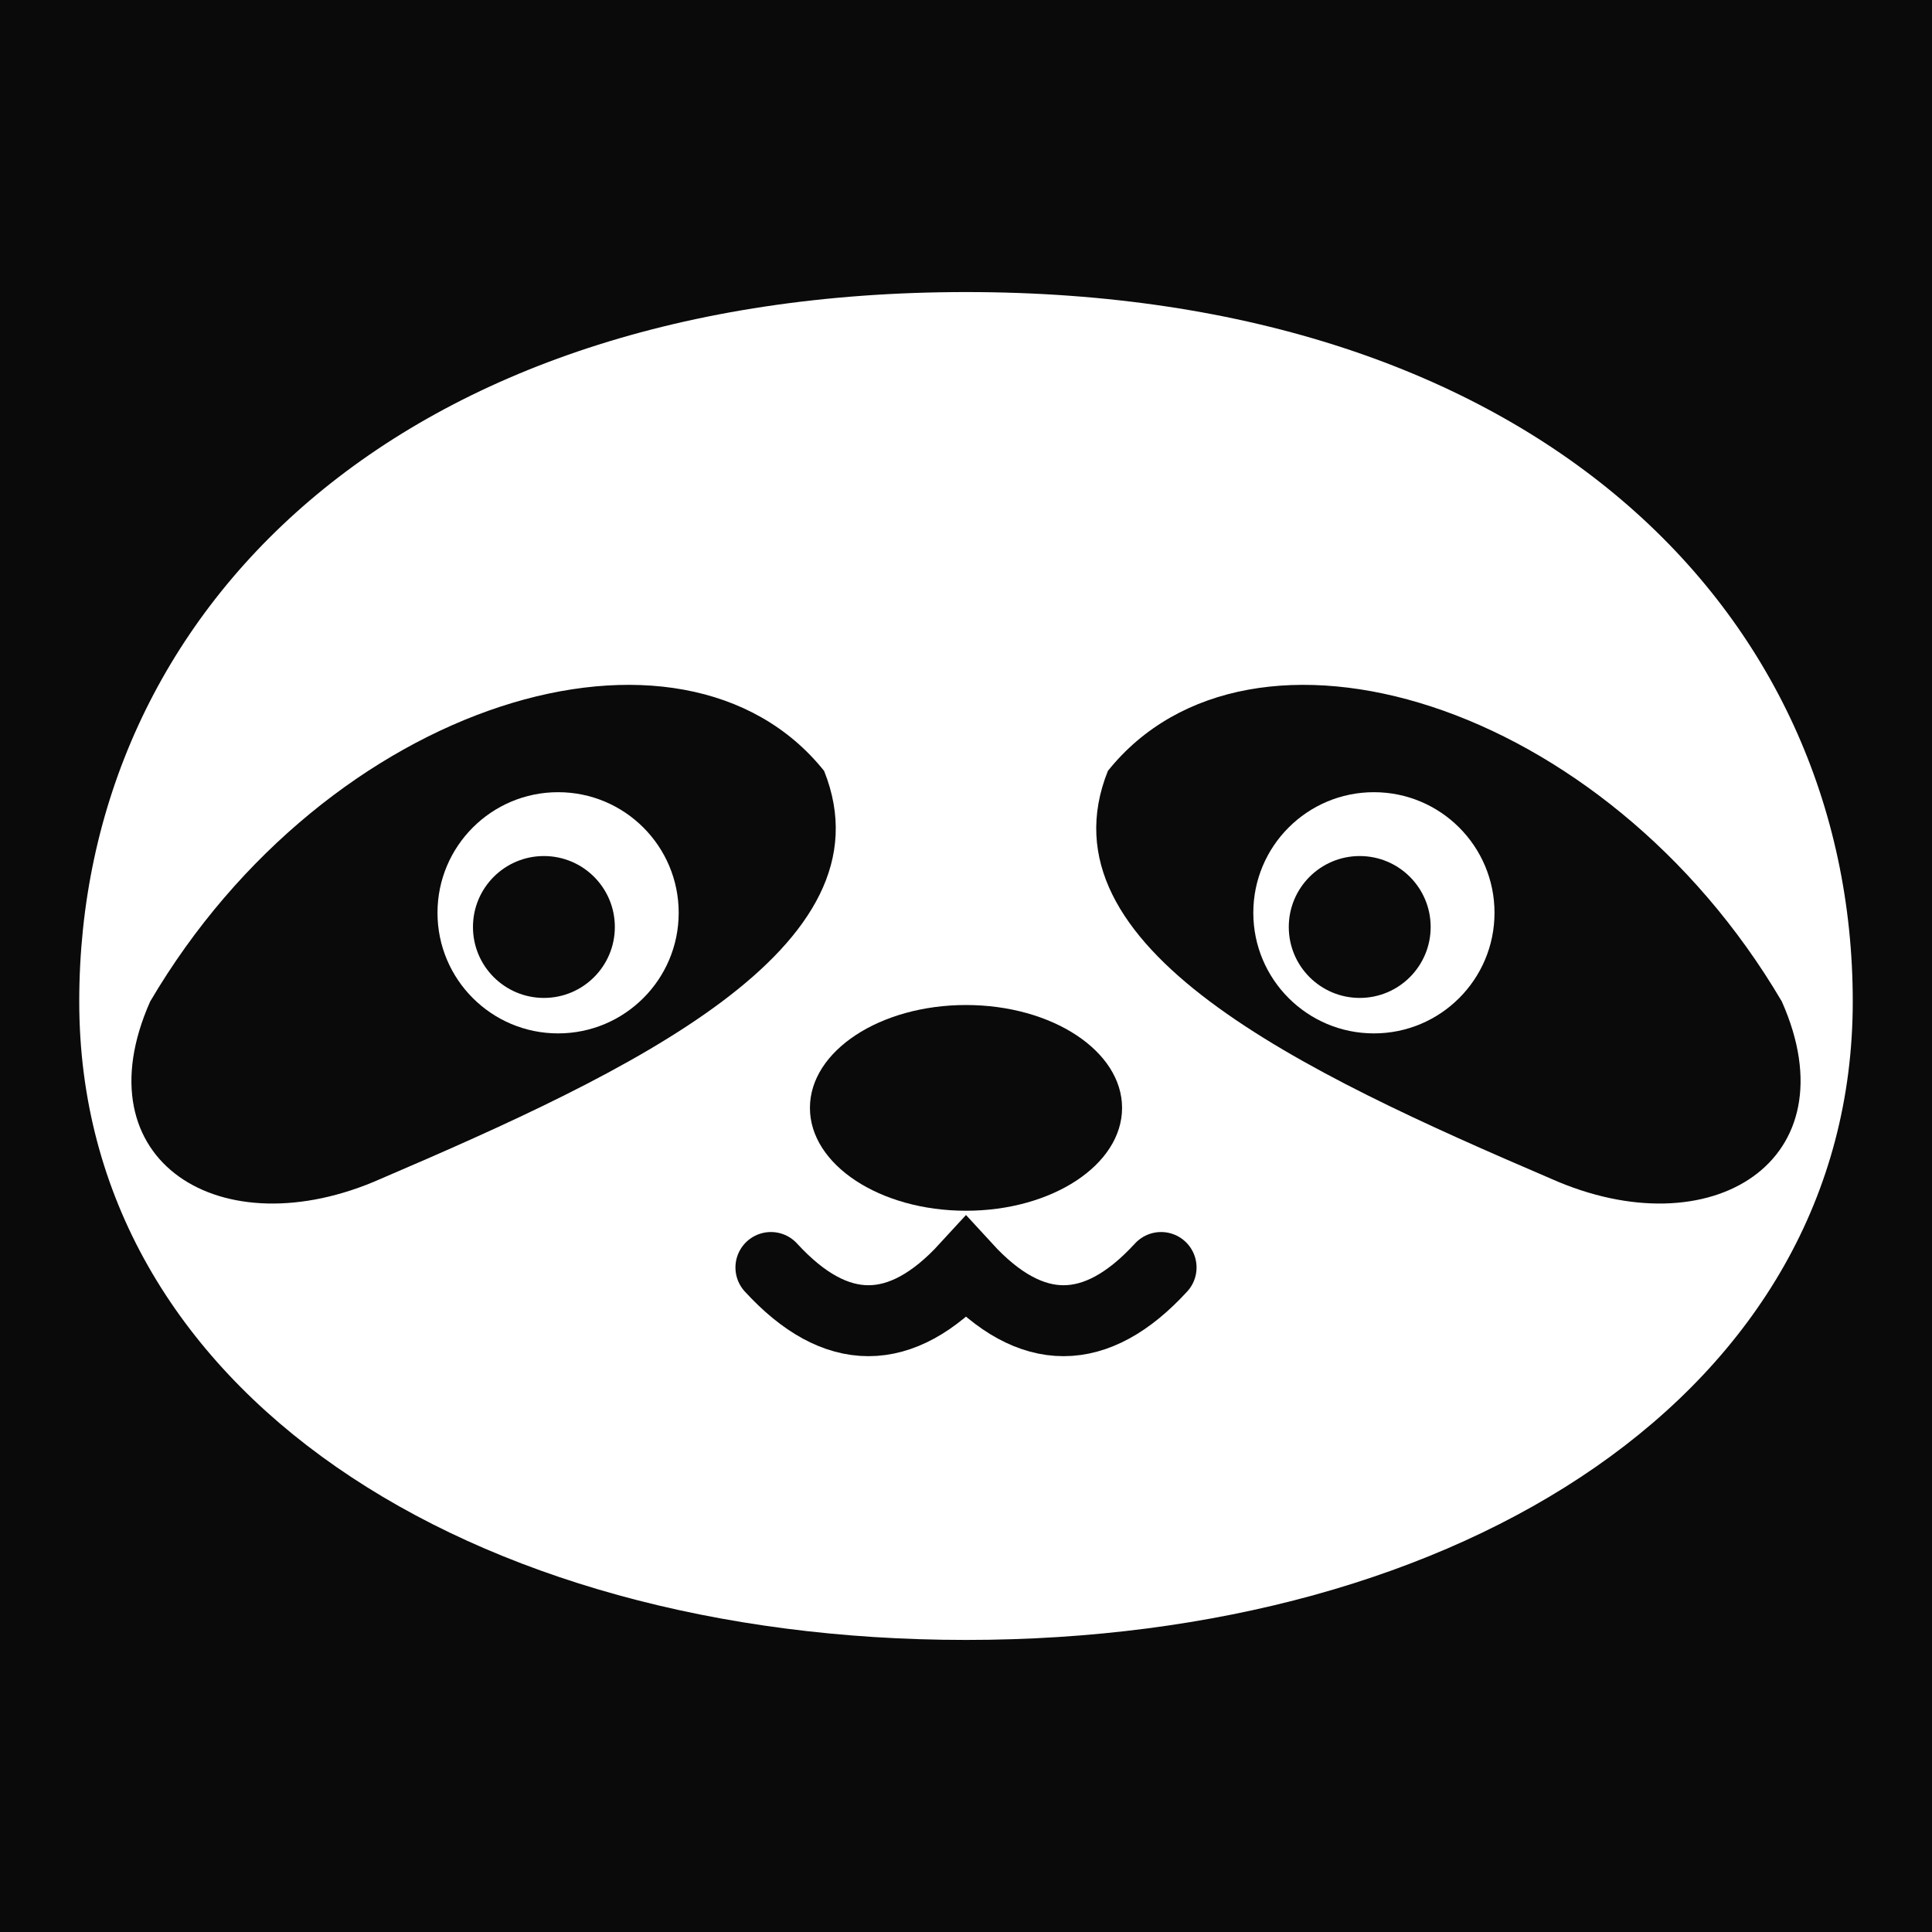
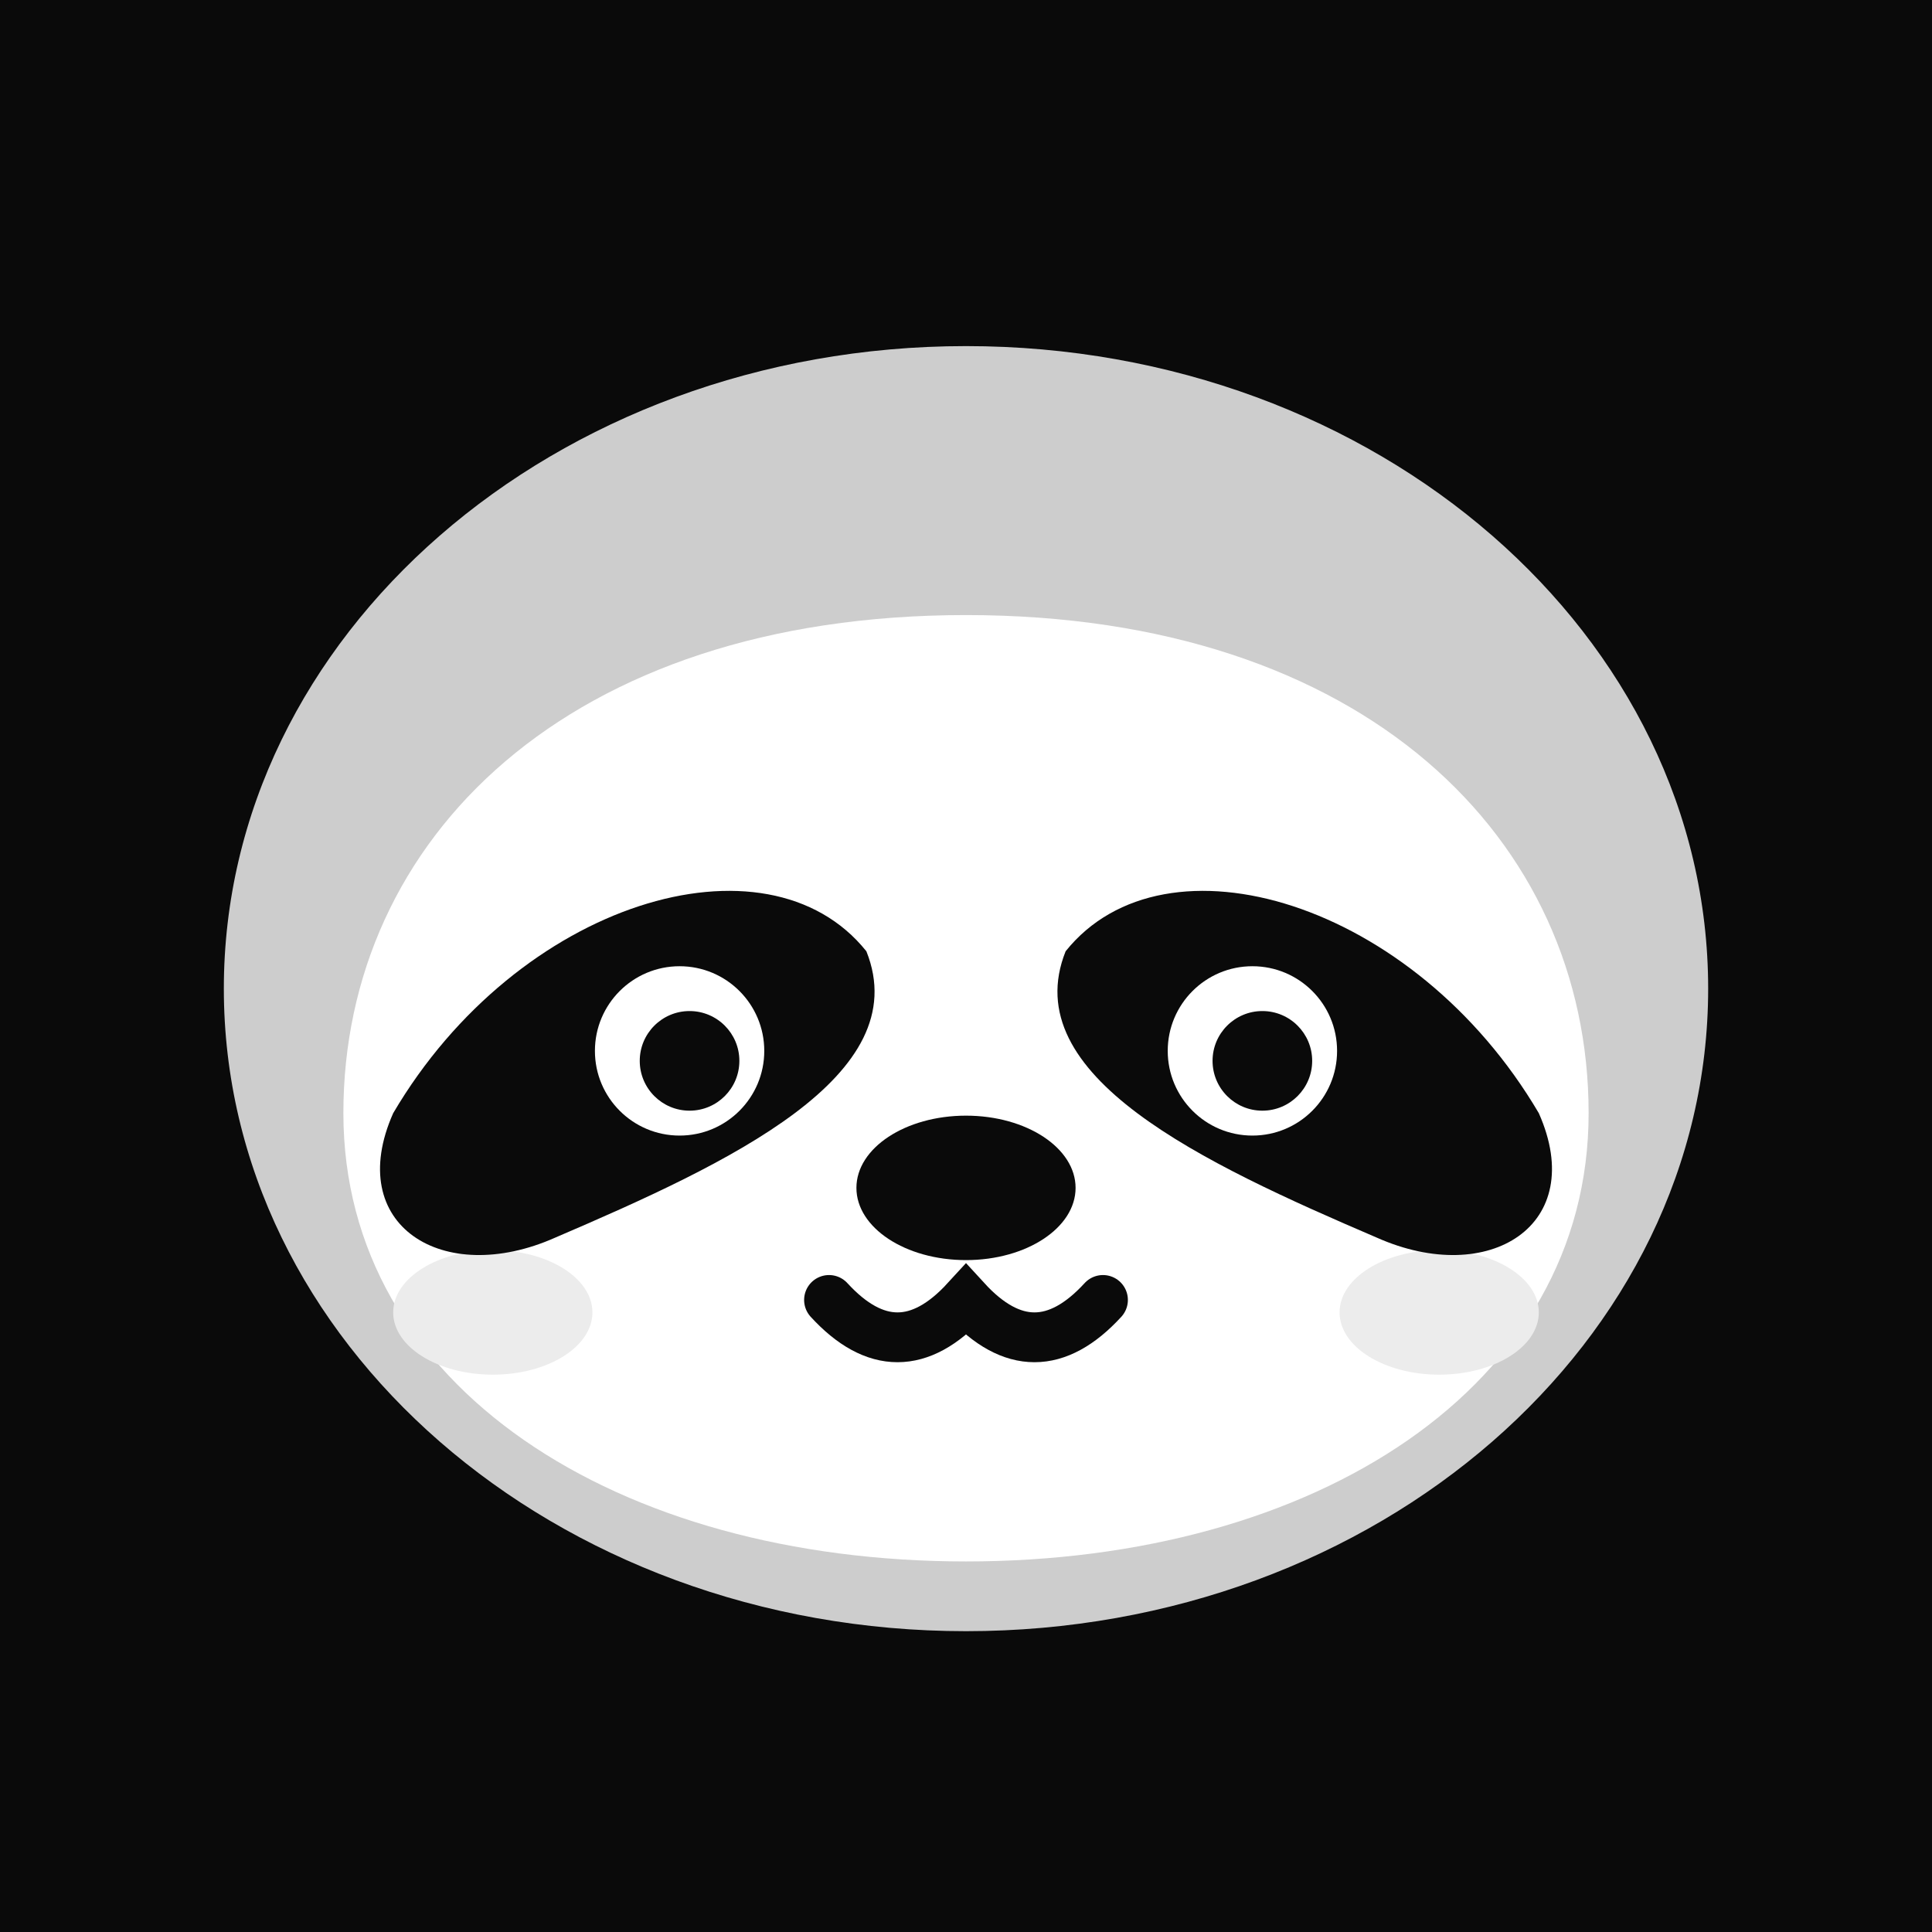
<svg xmlns="http://www.w3.org/2000/svg" viewBox="0 0 512 512" width="512" height="512">
  <rect width="512" height="512" fill="#0a0a0a" />
-   <g transform="translate(256 256) scale(-9.4 9.4) translate(-60 -62)">
+   <g transform="translate(256 262) scale(6.6 6.6) translate(-60 -58)">
+     <ellipse cx="60" cy="58" rx="31" ry="27" fill="#cdcdcd" stroke="#0a0a0a" stroke-width="2.4" />
    <path d="M60 43C76 43 85 52 85 63C85 74 74 81 60 81C46 81 35 74 35 63C35 52 44 43 60 43Z" fill="#ffffff" />
+     <ellipse cx="41" cy="71" rx="4" ry="2.5" fill="#ececec" />
+     <ellipse cx="79" cy="71" rx="4" ry="2.5" fill="#ececec" />
    <path d="M56 56.5C52 51.5 42 54.5 37 63C35 67.5 39 70 43.5 68C50.5 65 58 61.5 56 56.5Z" fill="#0a0a0a" />
    <path d="M64 56.5C68 51.5 78 54.5 83 63C85 67.5 81 70 76.5 68C69.5 65 62 61.5 64 56.5Z" fill="#0a0a0a" />
    <circle cx="48.5" cy="60.5" r="3.4" fill="#ffffff" />
    <circle cx="71.5" cy="60.5" r="3.4" fill="#ffffff" />
    <circle cx="48.9" cy="60.9" r="2" fill="#0a0a0a" />
    <circle cx="71.9" cy="60.9" r="2" fill="#0a0a0a" />
    <ellipse cx="60" cy="66" rx="4.4" ry="2.9" fill="#0a0a0a" />
    <path d="M54.5 70.5q2.75 3 5.5 0q2.75 3 5.5 0" fill="none" stroke="#0a0a0a" stroke-width="2" stroke-linecap="round" />
  </g>
</svg>
